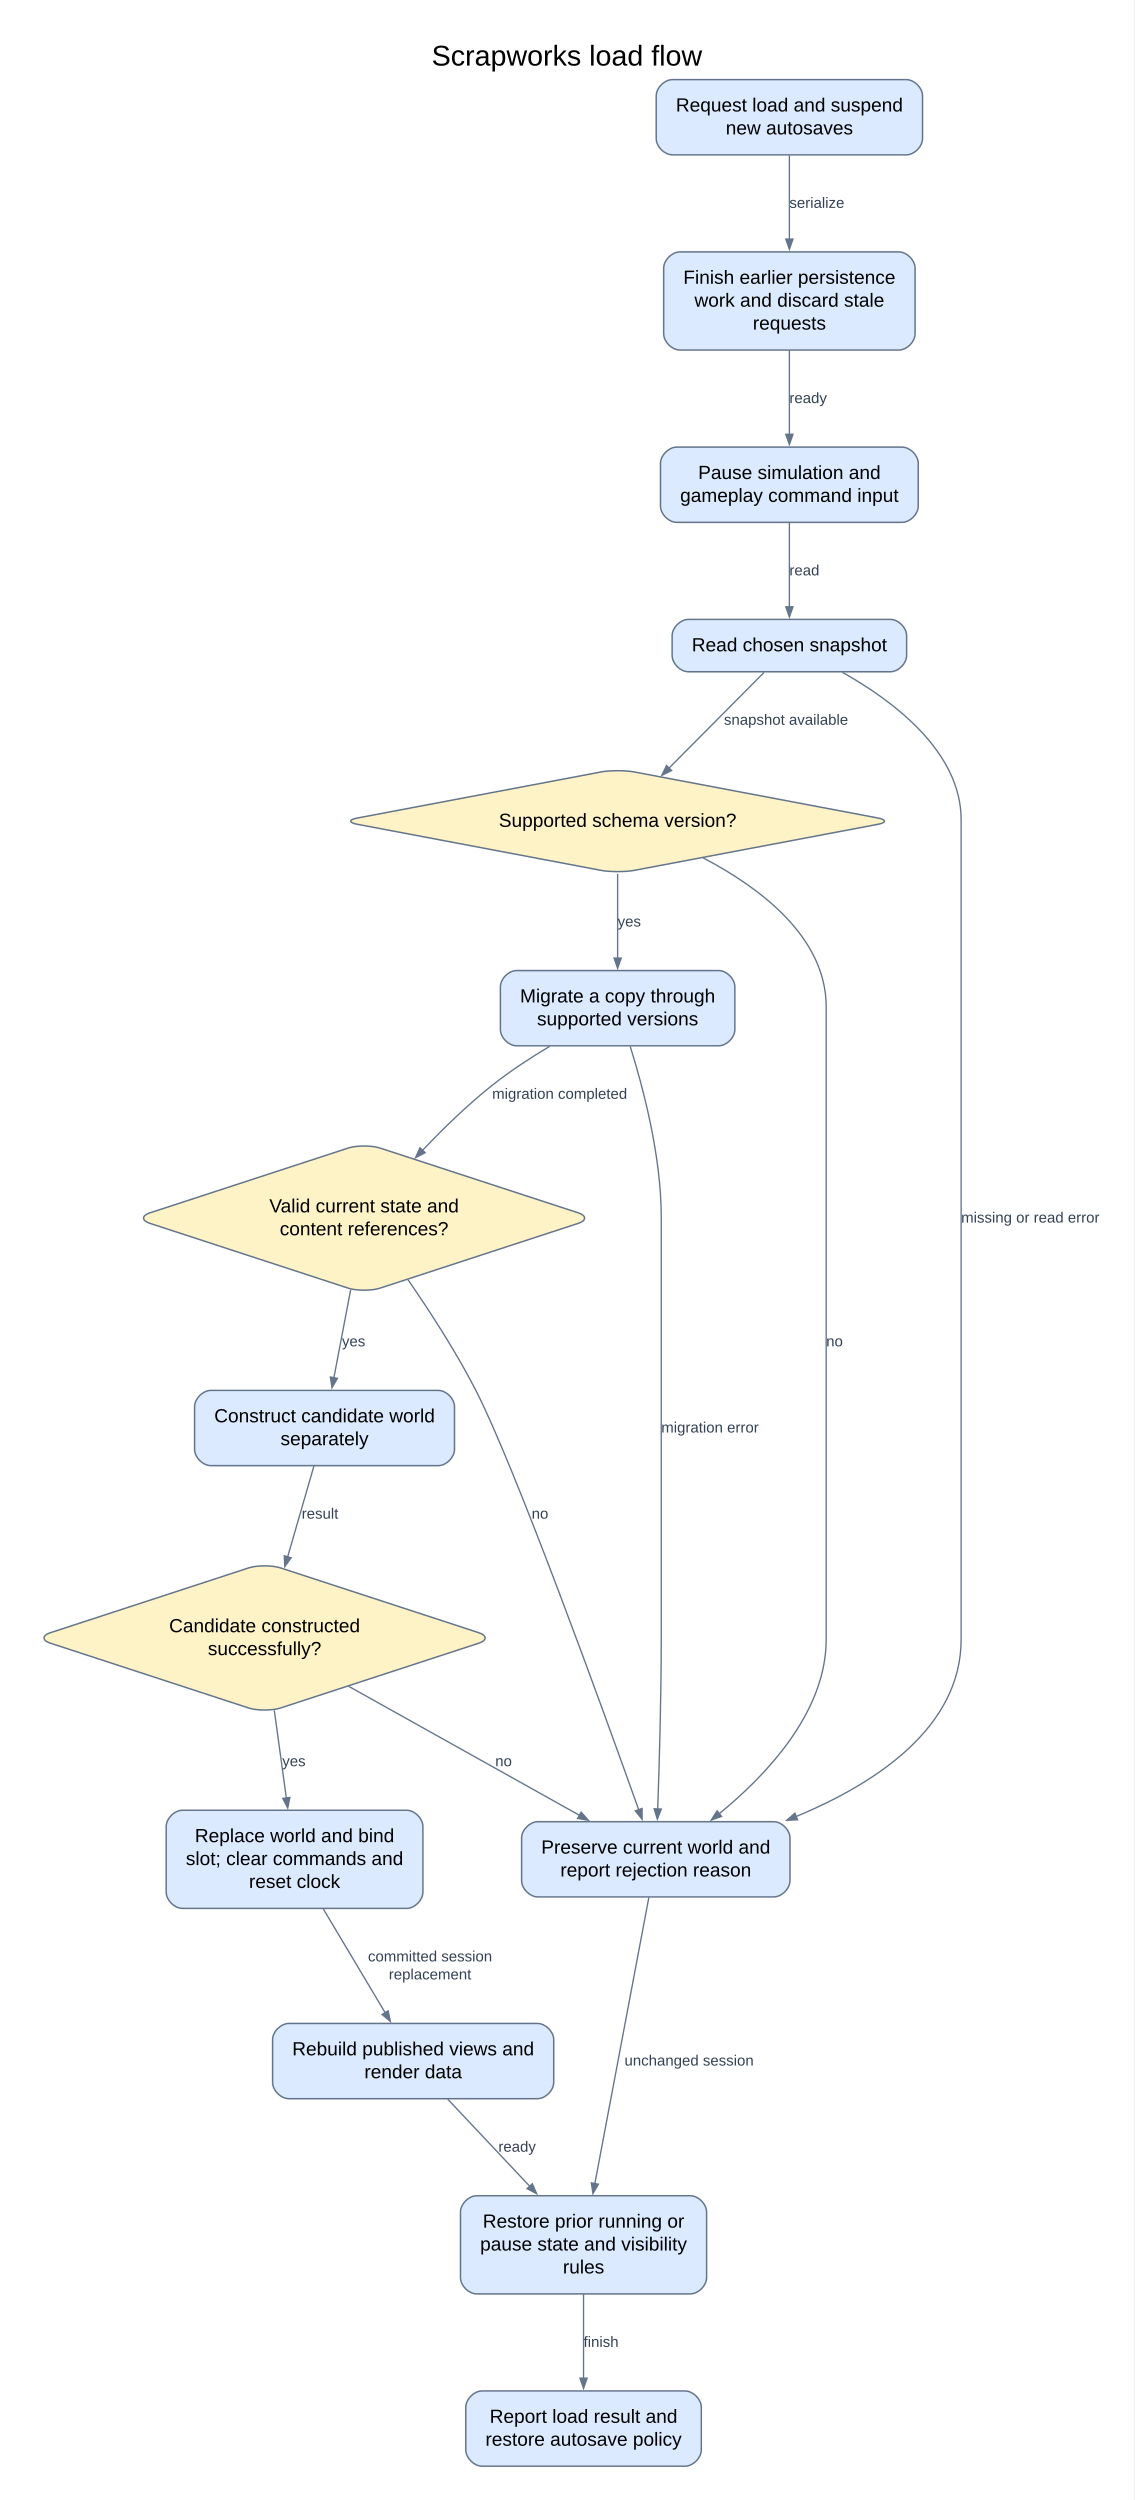
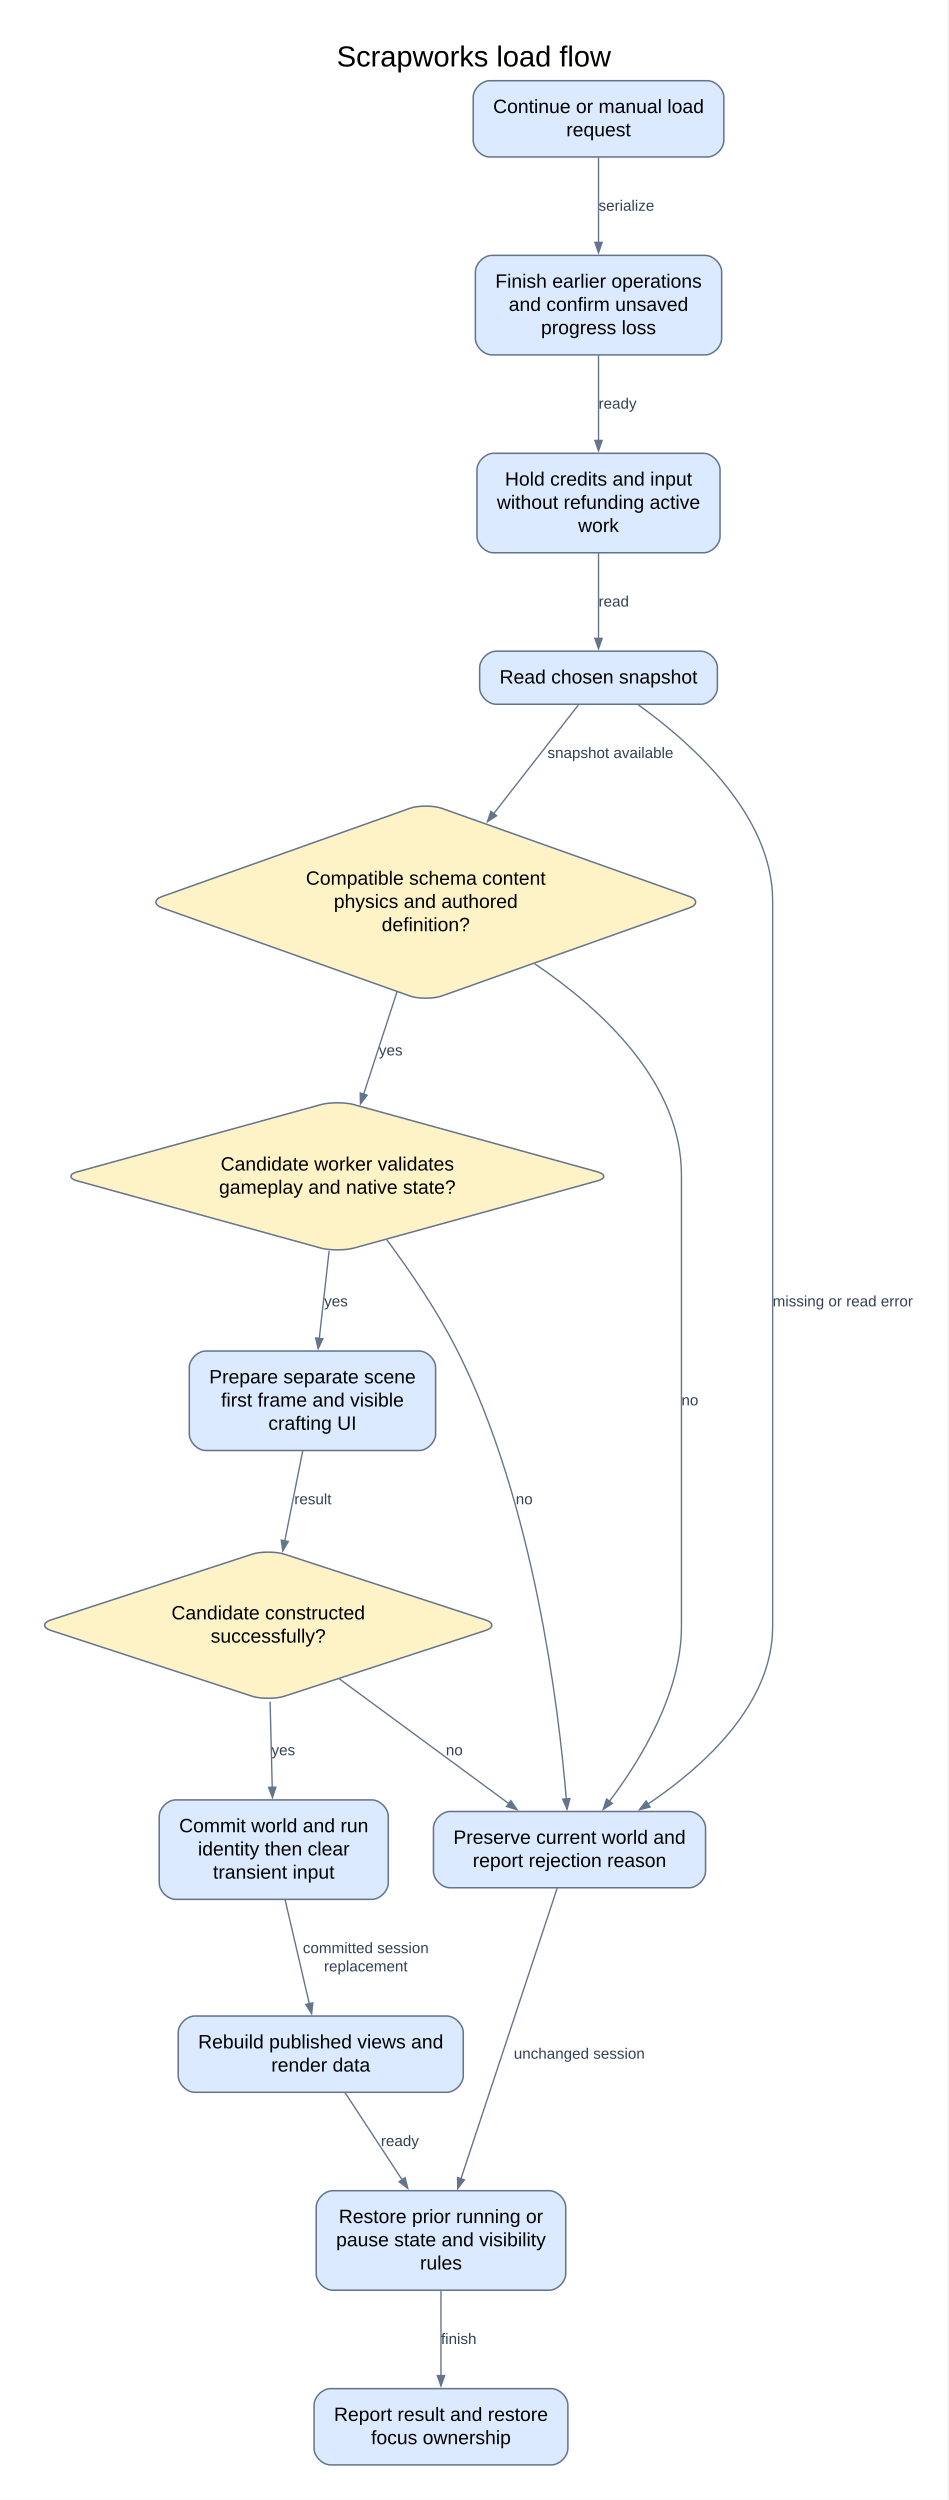
- <svg xmlns="http://www.w3.org/2000/svg" width="832pt" height="1834pt" viewBox="0.00 0.00 832.00 1834.00">
-   <g id="graph0" class="graph" transform="scale(1 1) rotate(0) translate(25.2 1809.2)">
-     <polygon fill="white" stroke="none" points="-25.2,25.2 -25.2,-1809.2 806.56,-1809.2 806.56,25.2 -25.2,25.2" />
-     <text xml:space="preserve" text-anchor="middle" x="390.68" y="-1761.1" font-family="Arial,sans-serif" font-size="21.00">Scrapworks load flow</text>
+ <svg xmlns="http://www.w3.org/2000/svg" width="686pt" height="1809pt" viewBox="0.00 0.00 686.00 1809.00">
+   <g id="graph0" class="graph" transform="scale(1 1) rotate(0) translate(25.2 1783.6)">
+     <polygon fill="white" stroke="none" points="-25.2,25.2 -25.2,-1783.6 660.56,-1783.6 660.56,25.2 -25.2,25.2" />
+     <text xml:space="preserve" text-anchor="middle" x="317.68" y="-1735.5" font-family="Arial,sans-serif" font-size="21.00">Scrapworks load flow</text>
    <g id="node1" class="node">
-       <path fill="#dbeafe" stroke="#64748b" stroke-width="1.1" d="M639.57,-1750.8C639.57,-1750.8 468.2,-1750.8 468.2,-1750.8 462.2,-1750.8 456.2,-1744.8 456.2,-1738.8 456.2,-1738.8 456.2,-1707.6 456.2,-1707.6 456.2,-1701.6 462.2,-1695.6 468.2,-1695.6 468.2,-1695.6 639.57,-1695.6 639.57,-1695.6 645.57,-1695.6 651.57,-1701.6 651.57,-1707.6 651.57,-1707.6 651.57,-1738.8 651.57,-1738.8 651.57,-1744.8 645.57,-1750.8 639.57,-1750.8" />
-       <text xml:space="preserve" text-anchor="middle" x="553.89" y="-1727.4" font-family="Arial,sans-serif" font-size="14.00">Request load and suspend</text>
-       <text xml:space="preserve" text-anchor="middle" x="553.89" y="-1710.6" font-family="Arial,sans-serif" font-size="14.00">new autosaves</text>
+       <path fill="#dbeafe" stroke="#64748b" stroke-width="1.1" d="M486.56,-1725.2C486.56,-1725.2 329.22,-1725.2 329.22,-1725.2 323.22,-1725.2 317.22,-1719.2 317.22,-1713.2 317.22,-1713.2 317.22,-1682 317.22,-1682 317.22,-1676 323.22,-1670 329.22,-1670 329.22,-1670 486.56,-1670 486.56,-1670 492.56,-1670 498.56,-1676 498.56,-1682 498.56,-1682 498.56,-1713.2 498.56,-1713.2 498.56,-1719.2 492.56,-1725.2 486.56,-1725.2" />
+       <text xml:space="preserve" text-anchor="middle" x="407.89" y="-1701.8" font-family="Arial,sans-serif" font-size="14.00">Continue or manual load</text>
+       <text xml:space="preserve" text-anchor="middle" x="407.89" y="-1685" font-family="Arial,sans-serif" font-size="14.00">request</text>
    </g>
    <g id="node2" class="node">
-       <path fill="#dbeafe" stroke="#64748b" stroke-width="1.1" d="M634.1,-1624.4C634.1,-1624.4 473.68,-1624.4 473.68,-1624.4 467.68,-1624.4 461.68,-1618.4 461.68,-1612.4 461.68,-1612.4 461.68,-1564.4 461.68,-1564.4 461.68,-1558.4 467.68,-1552.4 473.68,-1552.4 473.68,-1552.4 634.1,-1552.4 634.1,-1552.4 640.1,-1552.4 646.1,-1558.4 646.1,-1564.4 646.1,-1564.4 646.1,-1612.4 646.1,-1612.4 646.1,-1618.4 640.1,-1624.4 634.1,-1624.4" />
-       <text xml:space="preserve" text-anchor="middle" x="553.89" y="-1601" font-family="Arial,sans-serif" font-size="14.00">Finish earlier persistence</text>
-       <text xml:space="preserve" text-anchor="middle" x="553.89" y="-1584.2" font-family="Arial,sans-serif" font-size="14.00">work and discard stale</text>
-       <text xml:space="preserve" text-anchor="middle" x="553.89" y="-1567.4" font-family="Arial,sans-serif" font-size="14.00">requests</text>
+       <path fill="#dbeafe" stroke="#64748b" stroke-width="1.1" d="M484.99,-1598.8C484.99,-1598.8 330.79,-1598.8 330.79,-1598.8 324.79,-1598.8 318.79,-1592.8 318.79,-1586.8 318.79,-1586.8 318.79,-1538.8 318.79,-1538.8 318.79,-1532.8 324.79,-1526.8 330.79,-1526.8 330.79,-1526.8 484.99,-1526.8 484.99,-1526.8 490.99,-1526.8 496.99,-1532.8 496.99,-1538.8 496.99,-1538.8 496.99,-1586.8 496.99,-1586.8 496.99,-1592.8 490.99,-1598.8 484.99,-1598.8" />
+       <text xml:space="preserve" text-anchor="middle" x="407.89" y="-1575.4" font-family="Arial,sans-serif" font-size="14.00">Finish earlier operations</text>
+       <text xml:space="preserve" text-anchor="middle" x="407.89" y="-1558.6" font-family="Arial,sans-serif" font-size="14.00">and confirm unsaved</text>
+       <text xml:space="preserve" text-anchor="middle" x="407.89" y="-1541.8" font-family="Arial,sans-serif" font-size="14.00">progress loss</text>
    </g>
    <g id="edge1" class="edge">
-       <path fill="none" stroke="#64748b" d="M553.89,-1695.33C553.89,-1677.63 553.89,-1654.05 553.89,-1633.63" />
-       <polygon fill="#64748b" stroke="#64748b" points="556.51,-1633.82 553.89,-1626.32 551.26,-1633.82 556.51,-1633.82" />
-       <text xml:space="preserve" text-anchor="middle" x="574.06" y="-1656.7" font-family="Arial,sans-serif" font-size="11.00" fill="#334155">serialize</text>
+       <path fill="none" stroke="#64748b" d="M407.89,-1669.73C407.89,-1652.03 407.89,-1628.45 407.89,-1608.03" />
+       <polygon fill="#64748b" stroke="#64748b" points="410.51,-1608.22 407.89,-1600.72 405.26,-1608.22 410.51,-1608.22" />
+       <text xml:space="preserve" text-anchor="middle" x="428.06" y="-1631.1" font-family="Arial,sans-serif" font-size="11.00" fill="#334155">serialize</text>
    </g>
    <g id="node3" class="node">
-       <path fill="#dbeafe" stroke="#64748b" stroke-width="1.1" d="M636.44,-1481.2C636.44,-1481.2 471.33,-1481.2 471.33,-1481.2 465.33,-1481.2 459.33,-1475.2 459.33,-1469.2 459.33,-1469.2 459.33,-1438 459.33,-1438 459.33,-1432 465.33,-1426 471.33,-1426 471.33,-1426 636.44,-1426 636.44,-1426 642.44,-1426 648.44,-1432 648.44,-1438 648.44,-1438 648.44,-1469.2 648.44,-1469.2 648.44,-1475.2 642.44,-1481.2 636.44,-1481.2" />
-       <text xml:space="preserve" text-anchor="middle" x="553.89" y="-1457.8" font-family="Arial,sans-serif" font-size="14.00">Pause simulation and</text>
-       <text xml:space="preserve" text-anchor="middle" x="553.89" y="-1441" font-family="Arial,sans-serif" font-size="14.00">gameplay command input</text>
+       <path fill="#dbeafe" stroke="#64748b" stroke-width="1.1" d="M483.83,-1455.6C483.83,-1455.6 331.94,-1455.6 331.94,-1455.6 325.94,-1455.6 319.94,-1449.6 319.94,-1443.6 319.94,-1443.6 319.94,-1395.6 319.94,-1395.6 319.94,-1389.6 325.94,-1383.6 331.94,-1383.6 331.94,-1383.6 483.83,-1383.6 483.83,-1383.6 489.83,-1383.6 495.83,-1389.6 495.83,-1395.6 495.83,-1395.6 495.83,-1443.6 495.83,-1443.6 495.83,-1449.6 489.83,-1455.6 483.83,-1455.6" />
+       <text xml:space="preserve" text-anchor="middle" x="407.89" y="-1432.2" font-family="Arial,sans-serif" font-size="14.00">Hold credits and input</text>
+       <text xml:space="preserve" text-anchor="middle" x="407.89" y="-1415.4" font-family="Arial,sans-serif" font-size="14.00">without refunding active</text>
+       <text xml:space="preserve" text-anchor="middle" x="407.89" y="-1398.6" font-family="Arial,sans-serif" font-size="14.00">work</text>
    </g>
    <g id="edge2" class="edge">
-       <path fill="none" stroke="#64748b" d="M553.89,-1552.16C553.89,-1533.14 553.89,-1509.71 553.89,-1490.58" />
-       <polygon fill="#64748b" stroke="#64748b" points="556.51,-1490.59 553.89,-1483.09 551.26,-1490.59 556.51,-1490.59" />
-       <text xml:space="preserve" text-anchor="middle" x="567.65" y="-1513.5" font-family="Arial,sans-serif" font-size="11.00" fill="#334155">ready</text>
+       <path fill="none" stroke="#64748b" d="M407.89,-1526.53C407.89,-1507.83 407.89,-1484.68 407.89,-1464.79" />
+       <polygon fill="#64748b" stroke="#64748b" points="410.51,-1464.92 407.89,-1457.42 405.26,-1464.92 410.51,-1464.92" />
+       <text xml:space="preserve" text-anchor="middle" x="421.65" y="-1487.9" font-family="Arial,sans-serif" font-size="11.00" fill="#334155">ready</text>
    </g>
    <g id="node4" class="node">
-       <path fill="#dbeafe" stroke="#64748b" stroke-width="1.1" d="M627.9,-1354.8C627.9,-1354.8 479.88,-1354.8 479.88,-1354.8 473.88,-1354.8 467.88,-1348.8 467.88,-1342.8 467.88,-1342.8 467.88,-1328.4 467.88,-1328.4 467.88,-1322.4 473.88,-1316.4 479.88,-1316.4 479.88,-1316.4 627.9,-1316.4 627.9,-1316.4 633.9,-1316.4 639.9,-1322.4 639.9,-1328.4 639.9,-1328.4 639.9,-1342.8 639.9,-1342.8 639.9,-1348.8 633.9,-1354.8 627.9,-1354.8" />
-       <text xml:space="preserve" text-anchor="middle" x="553.89" y="-1331.4" font-family="Arial,sans-serif" font-size="14.00">Read chosen snapshot</text>
+       <path fill="#dbeafe" stroke="#64748b" stroke-width="1.1" d="M481.9,-1312.4C481.9,-1312.4 333.88,-1312.4 333.88,-1312.4 327.88,-1312.4 321.88,-1306.4 321.88,-1300.4 321.88,-1300.4 321.88,-1286 321.88,-1286 321.88,-1280 327.88,-1274 333.88,-1274 333.88,-1274 481.9,-1274 481.9,-1274 487.9,-1274 493.9,-1280 493.9,-1286 493.9,-1286 493.9,-1300.4 493.9,-1300.4 493.9,-1306.4 487.9,-1312.4 481.9,-1312.4" />
+       <text xml:space="preserve" text-anchor="middle" x="407.89" y="-1289" font-family="Arial,sans-serif" font-size="14.00">Read chosen snapshot</text>
    </g>
    <g id="edge3" class="edge">
-       <path fill="none" stroke="#64748b" d="M553.89,-1425.7C553.89,-1407.14 553.89,-1382.57 553.89,-1363.93" />
-       <polygon fill="#64748b" stroke="#64748b" points="556.51,-1364.06 553.89,-1356.56 551.26,-1364.06 556.51,-1364.06" />
-       <text xml:space="preserve" text-anchor="middle" x="564.9" y="-1387.1" font-family="Arial,sans-serif" font-size="11.00" fill="#334155">read</text>
+       <path fill="none" stroke="#64748b" d="M407.89,-1383.28C407.89,-1363.71 407.89,-1339.74 407.89,-1321.59" />
+       <polygon fill="#64748b" stroke="#64748b" points="410.51,-1321.7 407.89,-1314.2 405.26,-1321.7 410.51,-1321.7" />
+       <text xml:space="preserve" text-anchor="middle" x="418.9" y="-1344.7" font-family="Arial,sans-serif" font-size="11.00" fill="#334155">read</text>
    </g>
    <g id="node5" class="node">
-       <path fill="#fef3c7" stroke="#64748b" stroke-width="1.1" d="M416.1,-1242.97C416.1,-1242.97 236.56,-1209.03 236.56,-1209.03 230.66,-1207.91 230.66,-1205.69 236.56,-1204.57 236.56,-1204.57 416.1,-1170.63 416.1,-1170.63 421.99,-1169.51 433.78,-1169.51 439.68,-1170.63 439.68,-1170.63 619.22,-1204.57 619.22,-1204.57 625.12,-1205.69 625.12,-1207.91 619.22,-1209.03 619.22,-1209.03 439.68,-1242.97 439.68,-1242.97 433.78,-1244.09 421.99,-1244.09 416.1,-1242.97" />
-       <text xml:space="preserve" text-anchor="middle" x="427.89" y="-1202.6" font-family="Arial,sans-serif" font-size="14.00">Supported schema version?</text>
+       <path fill="#fef3c7" stroke="#64748b" stroke-width="1.1" d="M271.58,-1198.78C271.58,-1198.78 91.86,-1134.82 91.86,-1134.82 86.2,-1132.81 86.2,-1128.79 91.86,-1126.78 91.86,-1126.78 271.58,-1062.82 271.58,-1062.82 277.24,-1060.81 288.54,-1060.81 294.19,-1062.82 294.19,-1062.82 473.92,-1126.78 473.92,-1126.78 479.57,-1128.79 479.57,-1132.81 473.92,-1134.82 473.92,-1134.82 294.19,-1198.78 294.19,-1198.78 288.54,-1200.79 277.24,-1200.79 271.58,-1198.78" />
+       <text xml:space="preserve" text-anchor="middle" x="282.89" y="-1143.4" font-family="Arial,sans-serif" font-size="14.00">Compatible schema content</text>
+       <text xml:space="preserve" text-anchor="middle" x="282.89" y="-1126.6" font-family="Arial,sans-serif" font-size="14.00">physics and authored</text>
+       <text xml:space="preserve" text-anchor="middle" x="282.89" y="-1109.8" font-family="Arial,sans-serif" font-size="14.00">definition?</text>
    </g>
    <g id="edge4" class="edge">
-       <path fill="none" stroke="#64748b" d="M535.3,-1315.89C517.03,-1297.5 488.62,-1268.91 465.6,-1245.75" />
-       <polygon fill="#64748b" stroke="#64748b" points="467.48,-1243.92 460.33,-1240.45 463.76,-1247.62 467.48,-1243.92" />
-       <text xml:space="preserve" text-anchor="middle" x="551.44" y="-1277.5" font-family="Arial,sans-serif" font-size="11.00" fill="#334155">snapshot available</text>
+       <path fill="none" stroke="#64748b" d="M393.31,-1273.49C378.28,-1254.21 354.04,-1223.1 332.08,-1194.93" />
+       <polygon fill="#64748b" stroke="#64748b" points="334.17,-1193.33 327.49,-1189.03 330.03,-1196.56 334.17,-1193.33" />
+       <text xml:space="preserve" text-anchor="middle" x="416.51" y="-1235.1" font-family="Arial,sans-serif" font-size="11.00" fill="#334155">snapshot available</text>
    </g>
-     <g id="node12" class="node">
-       <path fill="#dbeafe" stroke="#64748b" stroke-width="1.1" d="M542.33,-472.8C542.33,-472.8 369.45,-472.8 369.45,-472.8 363.45,-472.8 357.45,-466.8 357.45,-460.8 357.45,-460.8 357.45,-429.6 357.45,-429.6 357.45,-423.6 363.45,-417.6 369.45,-417.6 369.45,-417.6 542.33,-417.6 542.33,-417.6 548.33,-417.6 554.33,-423.6 554.33,-429.6 554.33,-429.6 554.33,-460.8 554.33,-460.8 554.33,-466.8 548.33,-472.8 542.33,-472.8" />
-       <text xml:space="preserve" text-anchor="middle" x="455.89" y="-449.4" font-family="Arial,sans-serif" font-size="14.00">Preserve current world and</text>
-       <text xml:space="preserve" text-anchor="middle" x="455.89" y="-432.6" font-family="Arial,sans-serif" font-size="14.00">report rejection reason</text>
+     <g id="node11" class="node">
+       <path fill="#dbeafe" stroke="#64748b" stroke-width="1.1" d="M473.33,-472.8C473.33,-472.8 300.45,-472.8 300.45,-472.8 294.45,-472.8 288.45,-466.8 288.45,-460.8 288.45,-460.8 288.45,-429.6 288.45,-429.6 288.45,-423.6 294.45,-417.6 300.45,-417.6 300.45,-417.6 473.33,-417.6 473.33,-417.6 479.33,-417.6 485.33,-423.6 485.33,-429.6 485.33,-429.6 485.33,-460.8 485.33,-460.8 485.33,-466.8 479.33,-472.8 473.33,-472.8" />
+       <text xml:space="preserve" text-anchor="middle" x="386.89" y="-449.4" font-family="Arial,sans-serif" font-size="14.00">Preserve current world and</text>
+       <text xml:space="preserve" text-anchor="middle" x="386.89" y="-432.6" font-family="Arial,sans-serif" font-size="14.00">report rejection reason</text>
    </g>
    <g id="edge5" class="edge">
-       <path fill="none" stroke="#64748b" d="M592.72,-1316.01C629.74,-1295.27 679.89,-1257.92 679.89,-1207.8 679.89,-1207.8 679.89,-1207.8 679.89,-606.6 679.89,-542.07 617.68,-501.01 558.84,-476.6" />
-       <polygon fill="#64748b" stroke="#64748b" points="559.9,-474.2 551.96,-473.83 557.94,-479.07 559.9,-474.2" />
-       <text xml:space="preserve" text-anchor="middle" x="730.63" y="-912.3" font-family="Arial,sans-serif" font-size="11.00" fill="#334155">missing or read error</text>
+       <path fill="none" stroke="#64748b" d="M436.8,-1273.48C474,-1246.86 533.89,-1194.3 533.89,-1131.8 533.89,-1131.8 533.89,-1131.8 533.89,-606.6 533.89,-550.83 485,-506.04 443.61,-478.11" />
+       <polygon fill="#64748b" stroke="#64748b" points="445.22,-476.03 437.51,-474.1 442.33,-480.42 445.22,-476.03" />
+       <text xml:space="preserve" text-anchor="middle" x="584.63" y="-838.3" font-family="Arial,sans-serif" font-size="11.00" fill="#334155">missing or read error</text>
    </g>
    <g id="node6" class="node">
-       <path fill="#dbeafe" stroke="#64748b" stroke-width="1.1" d="M501.89,-1097.2C501.89,-1097.2 353.89,-1097.2 353.89,-1097.2 347.89,-1097.2 341.89,-1091.2 341.89,-1085.2 341.89,-1085.2 341.89,-1054 341.89,-1054 341.89,-1048 347.89,-1042 353.89,-1042 353.89,-1042 501.89,-1042 501.89,-1042 507.89,-1042 513.89,-1048 513.89,-1054 513.89,-1054 513.89,-1085.2 513.89,-1085.2 513.89,-1091.2 507.89,-1097.2 501.89,-1097.2" />
-       <text xml:space="preserve" text-anchor="middle" x="427.89" y="-1073.8" font-family="Arial,sans-serif" font-size="14.00">Migrate a copy through</text>
-       <text xml:space="preserve" text-anchor="middle" x="427.89" y="-1057" font-family="Arial,sans-serif" font-size="14.00">supported versions</text>
+       <path fill="#fef3c7" stroke="#64748b" stroke-width="1.1" d="M207.32,-984.41C207.32,-984.41 30.43,-935.59 30.43,-935.59 24.65,-934 24.65,-930.8 30.43,-929.21 30.43,-929.21 207.32,-880.39 207.32,-880.39 213.11,-878.8 224.67,-878.8 230.46,-880.39 230.46,-880.39 407.35,-929.21 407.35,-929.21 413.13,-930.8 413.13,-934 407.35,-935.59 407.35,-935.59 230.46,-984.41 230.46,-984.41 224.67,-986 213.11,-986 207.32,-984.41" />
+       <text xml:space="preserve" text-anchor="middle" x="218.89" y="-936.6" font-family="Arial,sans-serif" font-size="14.00">Candidate worker validates</text>
+       <text xml:space="preserve" text-anchor="middle" x="218.89" y="-919.8" font-family="Arial,sans-serif" font-size="14.00">gameplay and native state?</text>
    </g>
    <g id="edge6" class="edge">
-       <path fill="none" stroke="#64748b" d="M427.89,-1168.14C427.89,-1148.8 427.89,-1125.37 427.89,-1106.31" />
-       <polygon fill="#64748b" stroke="#64748b" points="430.51,-1106.37 427.89,-1098.87 425.26,-1106.37 430.51,-1106.37" />
-       <text xml:space="preserve" text-anchor="middle" x="436.45" y="-1129.5" font-family="Arial,sans-serif" font-size="11.00" fill="#334155">yes</text>
+       <path fill="none" stroke="#64748b" d="M262.02,-1065.76C254.26,-1041.94 245.49,-1015.04 237.9,-991.75" />
+       <polygon fill="#64748b" stroke="#64748b" points="240.45,-991.1 235.63,-984.78 235.46,-992.73 240.45,-991.1" />
+       <text xml:space="preserve" text-anchor="middle" x="257.53" y="-1019.9" font-family="Arial,sans-serif" font-size="11.00" fill="#334155">yes</text>
    </g>
    <g id="edge7" class="edge">
-       <path fill="none" stroke="#64748b" d="M490.56,-1179.89C532.81,-1157.79 580.89,-1121.47 580.89,-1070.6 580.89,-1070.6 580.89,-1070.6 580.89,-606.6 580.89,-553.64 537.97,-507.68 502.43,-478.69" />
-       <polygon fill="#64748b" stroke="#64748b" points="504.13,-476.68 496.62,-474.06 500.86,-480.79 504.13,-476.68" />
-       <text xml:space="preserve" text-anchor="middle" x="587.01" y="-821.5" font-family="Arial,sans-serif" font-size="11.00" fill="#334155">no</text>
+       <path fill="none" stroke="#64748b" d="M361.61,-1086.31C411.97,-1052.13 467.89,-999.33 467.89,-933.4 467.89,-933.4 467.89,-933.4 467.89,-606.6 467.89,-558.95 439.05,-511.05 415.79,-480.17" />
+       <polygon fill="#64748b" stroke="#64748b" points="417.9,-478.62 411.24,-474.28 413.74,-481.82 417.9,-478.62" />
+       <text xml:space="preserve" text-anchor="middle" x="474.01" y="-766.7" font-family="Arial,sans-serif" font-size="11.00" fill="#334155">no</text>
    </g>
    <g id="node7" class="node">
-       <path fill="#fef3c7" stroke="#64748b" stroke-width="1.1" d="M230.48,-967.07C230.48,-967.07 84.41,-919.33 84.41,-919.33 78.71,-917.46 78.71,-913.74 84.41,-911.87 84.41,-911.87 230.48,-864.13 230.48,-864.13 236.19,-862.26 247.59,-862.26 253.3,-864.13 253.3,-864.13 399.36,-911.87 399.36,-911.87 405.07,-913.74 405.07,-917.46 399.36,-919.33 399.36,-919.33 253.3,-967.07 253.3,-967.07 247.59,-968.94 236.19,-968.94 230.48,-967.07" />
-       <text xml:space="preserve" text-anchor="middle" x="241.89" y="-919.8" font-family="Arial,sans-serif" font-size="14.00">Valid current state and</text>
-       <text xml:space="preserve" text-anchor="middle" x="241.89" y="-903" font-family="Arial,sans-serif" font-size="14.00">content references?</text>
+       <path fill="#dbeafe" stroke="#64748b" stroke-width="1.1" d="M278,-806C278,-806 123.78,-806 123.78,-806 117.78,-806 111.78,-800 111.78,-794 111.78,-794 111.78,-746 111.78,-746 111.78,-740 117.78,-734 123.78,-734 123.78,-734 278,-734 278,-734 284,-734 290,-740 290,-746 290,-746 290,-794 290,-794 290,-800 284,-806 278,-806" />
+       <text xml:space="preserve" text-anchor="middle" x="200.89" y="-782.6" font-family="Arial,sans-serif" font-size="14.00">Prepare separate scene</text>
+       <text xml:space="preserve" text-anchor="middle" x="200.89" y="-765.8" font-family="Arial,sans-serif" font-size="14.00">first frame and visible</text>
+       <text xml:space="preserve" text-anchor="middle" x="200.89" y="-749" font-family="Arial,sans-serif" font-size="14.00">crafting UI</text>
    </g>
    <g id="edge8" class="edge">
-       <path fill="none" stroke="#64748b" d="M378.1,-1041.67C363.95,-1033.2 348.86,-1023.33 335.84,-1013 317.9,-998.76 299.93,-981.3 284.58,-965.17" />
-       <polygon fill="#64748b" stroke="#64748b" points="286.7,-963.59 279.65,-959.93 282.88,-967.19 286.7,-963.59" />
-       <text xml:space="preserve" text-anchor="middle" x="385.36" y="-1003.1" font-family="Arial,sans-serif" font-size="11.00" fill="#334155">migration completed</text>
+       <path fill="none" stroke="#64748b" d="M212.95,-878.43C210.64,-857.86 208.02,-834.57 205.82,-814.95" />
+       <polygon fill="#64748b" stroke="#64748b" points="208.45,-814.88 205.01,-807.72 203.24,-815.47 208.45,-814.88" />
+       <text xml:space="preserve" text-anchor="middle" x="217.91" y="-838.3" font-family="Arial,sans-serif" font-size="11.00" fill="#334155">yes</text>
    </g>
    <g id="edge9" class="edge">
-       <path fill="none" stroke="#64748b" d="M437.14,-1041.5C446.6,-1011.38 459.89,-961.1 459.89,-916.6 459.89,-916.6 459.89,-916.6 459.89,-606.6 459.89,-563.7 458.44,-514.36 457.29,-481.86" />
-       <polygon fill="#64748b" stroke="#64748b" points="459.92,-482.07 457.03,-474.67 454.68,-482.26 459.92,-482.07" />
-       <text xml:space="preserve" text-anchor="middle" x="495.65" y="-758.3" font-family="Arial,sans-serif" font-size="11.00" fill="#334155">migration error</text>
+       <path fill="none" stroke="#64748b" d="M254.61,-886.6C271.79,-863.51 291.69,-834.3 305.89,-806 361.01,-696.13 379.01,-548.72 384.57,-481.85" />
+       <polygon fill="#64748b" stroke="#64748b" points="387.18,-482.15 385.15,-474.47 381.94,-481.74 387.18,-482.15" />
+       <text xml:space="preserve" text-anchor="middle" x="354.12" y="-695.1" font-family="Arial,sans-serif" font-size="11.00" fill="#334155">no</text>
    </g>
    <g id="node8" class="node">
-       <path fill="#dbeafe" stroke="#64748b" stroke-width="1.1" d="M296.22,-789.2C296.22,-789.2 129.56,-789.2 129.56,-789.2 123.56,-789.2 117.56,-783.2 117.56,-777.2 117.56,-777.2 117.56,-746 117.56,-746 117.56,-740 123.56,-734 129.56,-734 129.56,-734 296.22,-734 296.22,-734 302.22,-734 308.22,-740 308.22,-746 308.22,-746 308.22,-777.2 308.22,-777.2 308.22,-783.2 302.22,-789.2 296.22,-789.2" />
-       <text xml:space="preserve" text-anchor="middle" x="212.89" y="-765.8" font-family="Arial,sans-serif" font-size="14.00">Construct candidate world</text>
-       <text xml:space="preserve" text-anchor="middle" x="212.89" y="-749" font-family="Arial,sans-serif" font-size="14.00">separately</text>
-     </g>
-     <g id="edge10" class="edge">
-       <path fill="none" stroke="#64748b" d="M232.07,-863.14C228.01,-841.88 223.41,-817.74 219.73,-798.45" />
-       <polygon fill="#64748b" stroke="#64748b" points="222.32,-798.04 218.34,-791.16 217.17,-799.02 222.32,-798.04" />
-       <text xml:space="preserve" text-anchor="middle" x="234.21" y="-821.5" font-family="Arial,sans-serif" font-size="11.00" fill="#334155">yes</text>
-     </g>
-     <g id="edge11" class="edge">
-       <path fill="none" stroke="#64748b" d="M274.08,-870.42C290.28,-847.01 309.48,-817.33 323.89,-789.2 352.8,-732.74 416.43,-557.06 443.41,-481.42" />
-       <polygon fill="#64748b" stroke="#64748b" points="445.81,-482.51 445.85,-474.56 440.86,-480.75 445.81,-482.51" />
-       <text xml:space="preserve" text-anchor="middle" x="370.94" y="-695.1" font-family="Arial,sans-serif" font-size="11.00" fill="#334155">no</text>
-     </g>
-     <g id="node9" class="node">
      <path fill="#fef3c7" stroke="#64748b" stroke-width="1.1" d="M157.48,-659.07C157.48,-659.07 11.41,-611.33 11.41,-611.33 5.7,-609.46 5.7,-605.74 11.41,-603.87 11.41,-603.87 157.48,-556.13 157.48,-556.13 163.19,-554.26 174.59,-554.26 180.3,-556.13 180.3,-556.13 326.37,-603.87 326.37,-603.87 332.07,-605.74 332.07,-609.46 326.37,-611.33 326.37,-611.33 180.3,-659.07 180.3,-659.07 174.59,-660.94 163.19,-660.94 157.48,-659.07" />
      <text xml:space="preserve" text-anchor="middle" x="168.89" y="-611.8" font-family="Arial,sans-serif" font-size="14.00">Candidate constructed</text>
      <text xml:space="preserve" text-anchor="middle" x="168.89" y="-595" font-family="Arial,sans-serif" font-size="14.00">successfully?</text>
    </g>
+     <g id="edge10" class="edge">
+       <path fill="none" stroke="#64748b" d="M193.87,-733.8C190.05,-714.67 185.22,-690.48 180.84,-668.48" />
+       <polygon fill="#64748b" stroke="#64748b" points="183.45,-668.18 179.41,-661.34 178.3,-669.21 183.45,-668.18" />
+       <text xml:space="preserve" text-anchor="middle" x="201.2" y="-695.1" font-family="Arial,sans-serif" font-size="11.00" fill="#334155">result</text>
+     </g>
+     <g id="node9" class="node">
+       <path fill="#dbeafe" stroke="#64748b" stroke-width="1.1" d="M243.76,-481.2C243.76,-481.2 102.02,-481.2 102.02,-481.2 96.02,-481.2 90.02,-475.2 90.02,-469.2 90.02,-469.2 90.02,-421.2 90.02,-421.2 90.02,-415.2 96.02,-409.2 102.02,-409.2 102.02,-409.2 243.76,-409.2 243.76,-409.2 249.76,-409.2 255.76,-415.2 255.76,-421.2 255.76,-421.2 255.76,-469.2 255.76,-469.2 255.76,-475.2 249.76,-481.2 243.76,-481.2" />
+       <text xml:space="preserve" text-anchor="middle" x="172.89" y="-457.8" font-family="Arial,sans-serif" font-size="14.00">Commit world and run</text>
+       <text xml:space="preserve" text-anchor="middle" x="172.89" y="-441" font-family="Arial,sans-serif" font-size="14.00">identity then clear</text>
+       <text xml:space="preserve" text-anchor="middle" x="172.89" y="-424.2" font-family="Arial,sans-serif" font-size="14.00">transient input</text>
+     </g>
+     <g id="edge11" class="edge">
+       <path fill="none" stroke="#64748b" d="M170.24,-552.3C170.75,-532.05 171.31,-509.35 171.79,-490.15" />
+       <polygon fill="#64748b" stroke="#64748b" points="174.41,-490.39 171.98,-482.83 169.16,-490.26 174.41,-490.39" />
+       <text xml:space="preserve" text-anchor="middle" x="179.81" y="-513.5" font-family="Arial,sans-serif" font-size="11.00" fill="#334155">yes</text>
+     </g>
    <g id="edge12" class="edge">
-       <path fill="none" stroke="#64748b" d="M205.12,-733.78C199.76,-715.25 192.42,-689.91 185.75,-666.86" />
-       <polygon fill="#64748b" stroke="#64748b" points="188.36,-666.42 183.75,-659.95 183.32,-667.88 188.36,-666.42" />
-       <text xml:space="preserve" text-anchor="middle" x="209.57" y="-695.1" font-family="Arial,sans-serif" font-size="11.00" fill="#334155">result</text>
+       <path fill="none" stroke="#64748b" d="M220.28,-568.79C257.69,-541.27 307.8,-504.39 343.27,-478.29" />
+       <polygon fill="#64748b" stroke="#64748b" points="344.45,-480.68 348.94,-474.12 341.34,-476.45 344.45,-480.68" />
+       <text xml:space="preserve" text-anchor="middle" x="303.53" y="-513.5" font-family="Arial,sans-serif" font-size="11.00" fill="#334155">no</text>
    </g>
    <g id="node10" class="node">
-       <path fill="#dbeafe" stroke="#64748b" stroke-width="1.1" d="M273.05,-481.2C273.05,-481.2 108.73,-481.2 108.73,-481.2 102.73,-481.2 96.73,-475.2 96.73,-469.2 96.73,-469.2 96.73,-421.2 96.73,-421.2 96.73,-415.2 102.73,-409.2 108.73,-409.2 108.73,-409.2 273.05,-409.2 273.05,-409.2 279.05,-409.2 285.05,-415.2 285.05,-421.2 285.05,-421.2 285.05,-469.2 285.05,-469.2 285.05,-475.2 279.05,-481.2 273.05,-481.2" />
-       <text xml:space="preserve" text-anchor="middle" x="190.89" y="-457.8" font-family="Arial,sans-serif" font-size="14.00">Replace world and bind</text>
-       <text xml:space="preserve" text-anchor="middle" x="190.89" y="-441" font-family="Arial,sans-serif" font-size="14.00">slot; clear commands and</text>
-       <text xml:space="preserve" text-anchor="middle" x="190.89" y="-424.2" font-family="Arial,sans-serif" font-size="14.00">reset clock</text>
+       <path fill="#dbeafe" stroke="#64748b" stroke-width="1.1" d="M298.01,-324.8C298.01,-324.8 115.77,-324.8 115.77,-324.8 109.77,-324.8 103.77,-318.8 103.77,-312.8 103.77,-312.8 103.77,-281.6 103.77,-281.6 103.77,-275.6 109.77,-269.6 115.77,-269.6 115.77,-269.6 298.01,-269.6 298.01,-269.6 304.01,-269.6 310.01,-275.6 310.01,-281.6 310.01,-281.6 310.01,-312.8 310.01,-312.8 310.01,-318.8 304.01,-324.8 298.01,-324.8" />
+       <text xml:space="preserve" text-anchor="middle" x="206.89" y="-301.4" font-family="Arial,sans-serif" font-size="14.00">Rebuild published views and</text>
+       <text xml:space="preserve" text-anchor="middle" x="206.89" y="-284.6" font-family="Arial,sans-serif" font-size="14.00">render data</text>
    </g>
    <g id="edge13" class="edge">
-       <path fill="none" stroke="#64748b" d="M176.03,-554.52C178.88,-533.74 182.13,-510.07 184.86,-490.17" />
-       <polygon fill="#64748b" stroke="#64748b" points="187.45,-490.6 185.87,-482.81 182.25,-489.89 187.45,-490.6" />
-       <text xml:space="preserve" text-anchor="middle" x="190.42" y="-513.5" font-family="Arial,sans-serif" font-size="11.00" fill="#334155">yes</text>
+       <path fill="none" stroke="#64748b" d="M181.12,-408.86C186.43,-386.06 193.31,-356.51 198.62,-333.69" />
+       <polygon fill="#64748b" stroke="#64748b" points="201.16,-334.36 200.31,-326.46 196.05,-333.17 201.16,-334.36" />
+       <text xml:space="preserve" text-anchor="middle" x="239.48" y="-370.3" font-family="Arial,sans-serif" font-size="11.00" fill="#334155">committed session</text>
+       <text xml:space="preserve" text-anchor="middle" x="239.48" y="-357.1" font-family="Arial,sans-serif" font-size="11.00" fill="#334155">replacement</text>
+     </g>
+     <g id="node12" class="node">
+       <path fill="#dbeafe" stroke="#64748b" stroke-width="1.1" d="M372.16,-198.4C372.16,-198.4 215.61,-198.4 215.61,-198.4 209.61,-198.4 203.61,-192.4 203.61,-186.4 203.61,-186.4 203.61,-138.4 203.61,-138.4 203.61,-132.4 209.61,-126.4 215.61,-126.4 215.61,-126.4 372.16,-126.4 372.16,-126.4 378.16,-126.4 384.16,-132.4 384.16,-138.4 384.16,-138.4 384.16,-186.4 384.16,-186.4 384.16,-192.4 378.16,-198.4 372.16,-198.4" />
+       <text xml:space="preserve" text-anchor="middle" x="293.89" y="-175" font-family="Arial,sans-serif" font-size="14.00">Restore prior running or</text>
+       <text xml:space="preserve" text-anchor="middle" x="293.89" y="-158.2" font-family="Arial,sans-serif" font-size="14.00">pause state and visibility</text>
+       <text xml:space="preserve" text-anchor="middle" x="293.89" y="-141.4" font-family="Arial,sans-serif" font-size="14.00">rules</text>
    </g>
    <g id="edge14" class="edge">
-       <path fill="none" stroke="#64748b" d="M230.46,-572.19C280.8,-544.05 351.37,-504.61 400.08,-477.39" />
-       <polygon fill="#64748b" stroke="#64748b" points="401.12,-479.82 406.39,-473.87 398.56,-475.23 401.12,-479.82" />
-       <text xml:space="preserve" text-anchor="middle" x="344.21" y="-513.5" font-family="Arial,sans-serif" font-size="11.00" fill="#334155">no</text>
-     </g>
-     <g id="node11" class="node">
-       <path fill="#dbeafe" stroke="#64748b" stroke-width="1.1" d="M369.01,-324.8C369.01,-324.8 186.77,-324.8 186.77,-324.8 180.77,-324.8 174.77,-318.8 174.77,-312.8 174.77,-312.8 174.77,-281.6 174.77,-281.6 174.77,-275.6 180.77,-269.6 186.77,-269.6 186.77,-269.6 369.01,-269.6 369.01,-269.6 375.01,-269.6 381.01,-275.6 381.01,-281.6 381.01,-281.6 381.01,-312.8 381.01,-312.8 381.01,-318.8 375.01,-324.8 369.01,-324.8" />
-       <text xml:space="preserve" text-anchor="middle" x="277.89" y="-301.4" font-family="Arial,sans-serif" font-size="14.00">Rebuild published views and</text>
-       <text xml:space="preserve" text-anchor="middle" x="277.89" y="-284.6" font-family="Arial,sans-serif" font-size="14.00">render data</text>
+       <path fill="none" stroke="#64748b" d="M224.49,-269.33C236.35,-251.24 252.23,-226.99 265.81,-206.26" />
+       <polygon fill="#64748b" stroke="#64748b" points="267.95,-207.78 269.87,-200.07 263.56,-204.9 267.95,-207.78" />
+       <text xml:space="preserve" text-anchor="middle" x="264.15" y="-230.7" font-family="Arial,sans-serif" font-size="11.00" fill="#334155">ready</text>
    </g>
    <g id="edge15" class="edge">
-       <path fill="none" stroke="#64748b" d="M211.95,-408.86C225.77,-385.66 243.76,-355.47 257.46,-332.48" />
-       <polygon fill="#64748b" stroke="#64748b" points="259.57,-334.07 261.15,-326.28 255.06,-331.38 259.57,-334.07" />
-       <text xml:space="preserve" text-anchor="middle" x="290.28" y="-370.3" font-family="Arial,sans-serif" font-size="11.00" fill="#334155">committed session</text>
-       <text xml:space="preserve" text-anchor="middle" x="290.28" y="-357.1" font-family="Arial,sans-serif" font-size="11.00" fill="#334155">replacement</text>
+       <path fill="none" stroke="#64748b" d="M377.97,-417.28C361.85,-368.61 327.74,-265.59 308.28,-206.85" />
+       <polygon fill="#64748b" stroke="#64748b" points="310.84,-206.24 305.99,-199.95 305.86,-207.89 310.84,-206.24" />
+       <text xml:space="preserve" text-anchor="middle" x="393.97" y="-293.9" font-family="Arial,sans-serif" font-size="11.00" fill="#334155">unchanged session</text>
    </g>
    <g id="node13" class="node">
-       <path fill="#dbeafe" stroke="#64748b" stroke-width="1.1" d="M481.16,-198.4C481.16,-198.4 324.61,-198.4 324.61,-198.4 318.61,-198.4 312.61,-192.4 312.61,-186.4 312.61,-186.4 312.61,-138.4 312.61,-138.4 312.61,-132.4 318.61,-126.4 324.61,-126.4 324.61,-126.4 481.16,-126.4 481.16,-126.4 487.16,-126.4 493.16,-132.4 493.16,-138.4 493.16,-138.4 493.16,-186.4 493.16,-186.4 493.16,-192.4 487.16,-198.4 481.16,-198.4" />
-       <text xml:space="preserve" text-anchor="middle" x="402.89" y="-175" font-family="Arial,sans-serif" font-size="14.00">Restore prior running or</text>
-       <text xml:space="preserve" text-anchor="middle" x="402.89" y="-158.2" font-family="Arial,sans-serif" font-size="14.00">pause state and visibility</text>
-       <text xml:space="preserve" text-anchor="middle" x="402.89" y="-141.4" font-family="Arial,sans-serif" font-size="14.00">rules</text>
+       <path fill="#dbeafe" stroke="#64748b" stroke-width="1.1" d="M373.72,-55.2C373.72,-55.2 214.06,-55.2 214.06,-55.2 208.06,-55.2 202.06,-49.2 202.06,-43.2 202.06,-43.2 202.06,-12 202.06,-12 202.06,-6 208.06,0 214.06,0 214.06,0 373.72,0 373.72,0 379.72,0 385.72,-6 385.72,-12 385.72,-12 385.72,-43.2 385.72,-43.2 385.72,-49.2 379.72,-55.2 373.72,-55.2" />
+       <text xml:space="preserve" text-anchor="middle" x="293.89" y="-31.8" font-family="Arial,sans-serif" font-size="14.00">Report result and restore</text>
+       <text xml:space="preserve" text-anchor="middle" x="293.89" y="-15" font-family="Arial,sans-serif" font-size="14.00">focus ownership</text>
    </g>
    <g id="edge16" class="edge">
-       <path fill="none" stroke="#64748b" d="M303.18,-269.33C320.51,-250.92 343.83,-226.14 363.57,-205.17" />
-       <polygon fill="#64748b" stroke="#64748b" points="365.3,-207.17 368.53,-199.9 361.48,-203.57 365.3,-207.17" />
-       <text xml:space="preserve" text-anchor="middle" x="354.15" y="-230.7" font-family="Arial,sans-serif" font-size="11.00" fill="#334155">ready</text>
-     </g>
-     <g id="edge17" class="edge">
-       <path fill="none" stroke="#64748b" d="M450.81,-417.28C441.64,-368.7 422.26,-266.02 411.16,-207.21" />
-       <polygon fill="#64748b" stroke="#64748b" points="413.77,-206.88 409.8,-200 408.61,-207.85 413.77,-206.88" />
-       <text xml:space="preserve" text-anchor="middle" x="480.31" y="-293.9" font-family="Arial,sans-serif" font-size="11.00" fill="#334155">unchanged session</text>
-     </g>
-     <g id="node14" class="node">
-       <path fill="#dbeafe" stroke="#64748b" stroke-width="1.1" d="M477.27,-55.2C477.27,-55.2 328.51,-55.2 328.51,-55.2 322.51,-55.2 316.51,-49.2 316.51,-43.2 316.51,-43.2 316.51,-12 316.51,-12 316.51,-6 322.51,0 328.51,0 328.51,0 477.27,0 477.27,0 483.27,0 489.27,-6 489.27,-12 489.27,-12 489.27,-43.2 489.27,-43.2 489.27,-49.2 483.27,-55.2 477.27,-55.2" />
-       <text xml:space="preserve" text-anchor="middle" x="402.89" y="-31.8" font-family="Arial,sans-serif" font-size="14.00">Report load result and</text>
-       <text xml:space="preserve" text-anchor="middle" x="402.89" y="-15" font-family="Arial,sans-serif" font-size="14.00">restore autosave policy</text>
-     </g>
-     <g id="edge18" class="edge">
-       <path fill="none" stroke="#64748b" d="M402.89,-126.16C402.89,-107.14 402.89,-83.71 402.89,-64.58" />
-       <polygon fill="#64748b" stroke="#64748b" points="405.51,-64.59 402.89,-57.09 400.26,-64.59 405.51,-64.59" />
-       <text xml:space="preserve" text-anchor="middle" x="415.73" y="-87.5" font-family="Arial,sans-serif" font-size="11.00" fill="#334155">finish</text>
+       <path fill="none" stroke="#64748b" d="M293.89,-126.16C293.89,-107.14 293.89,-83.71 293.89,-64.58" />
+       <polygon fill="#64748b" stroke="#64748b" points="296.51,-64.59 293.89,-57.09 291.26,-64.59 296.51,-64.59" />
+       <text xml:space="preserve" text-anchor="middle" x="306.73" y="-87.5" font-family="Arial,sans-serif" font-size="11.00" fill="#334155">finish</text>
    </g>
  </g>
</svg>
